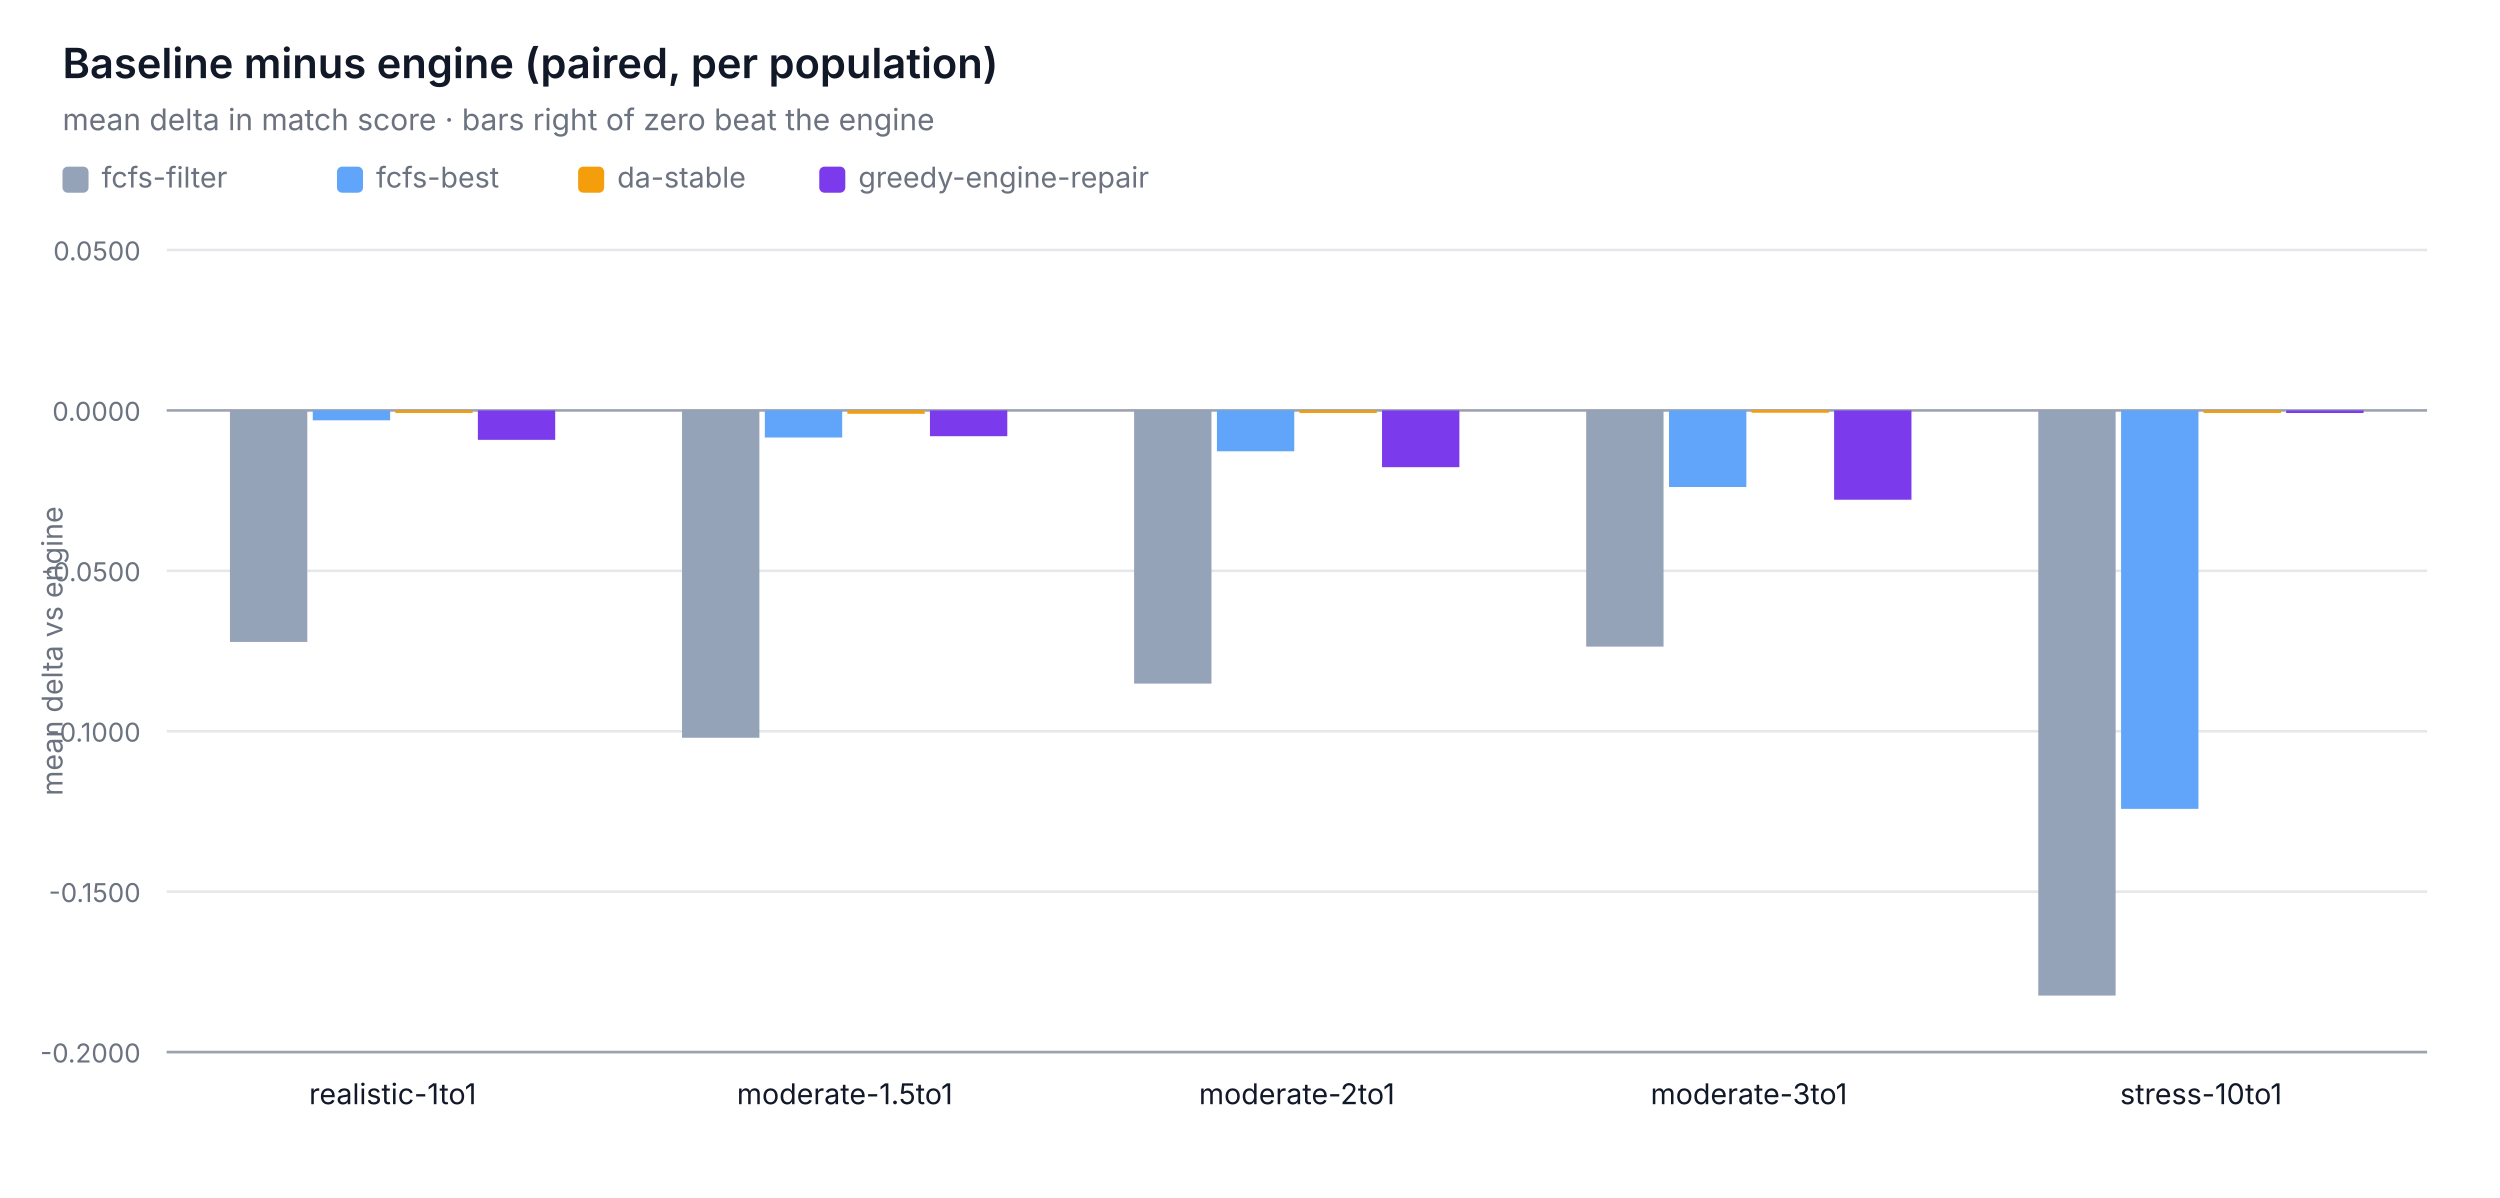
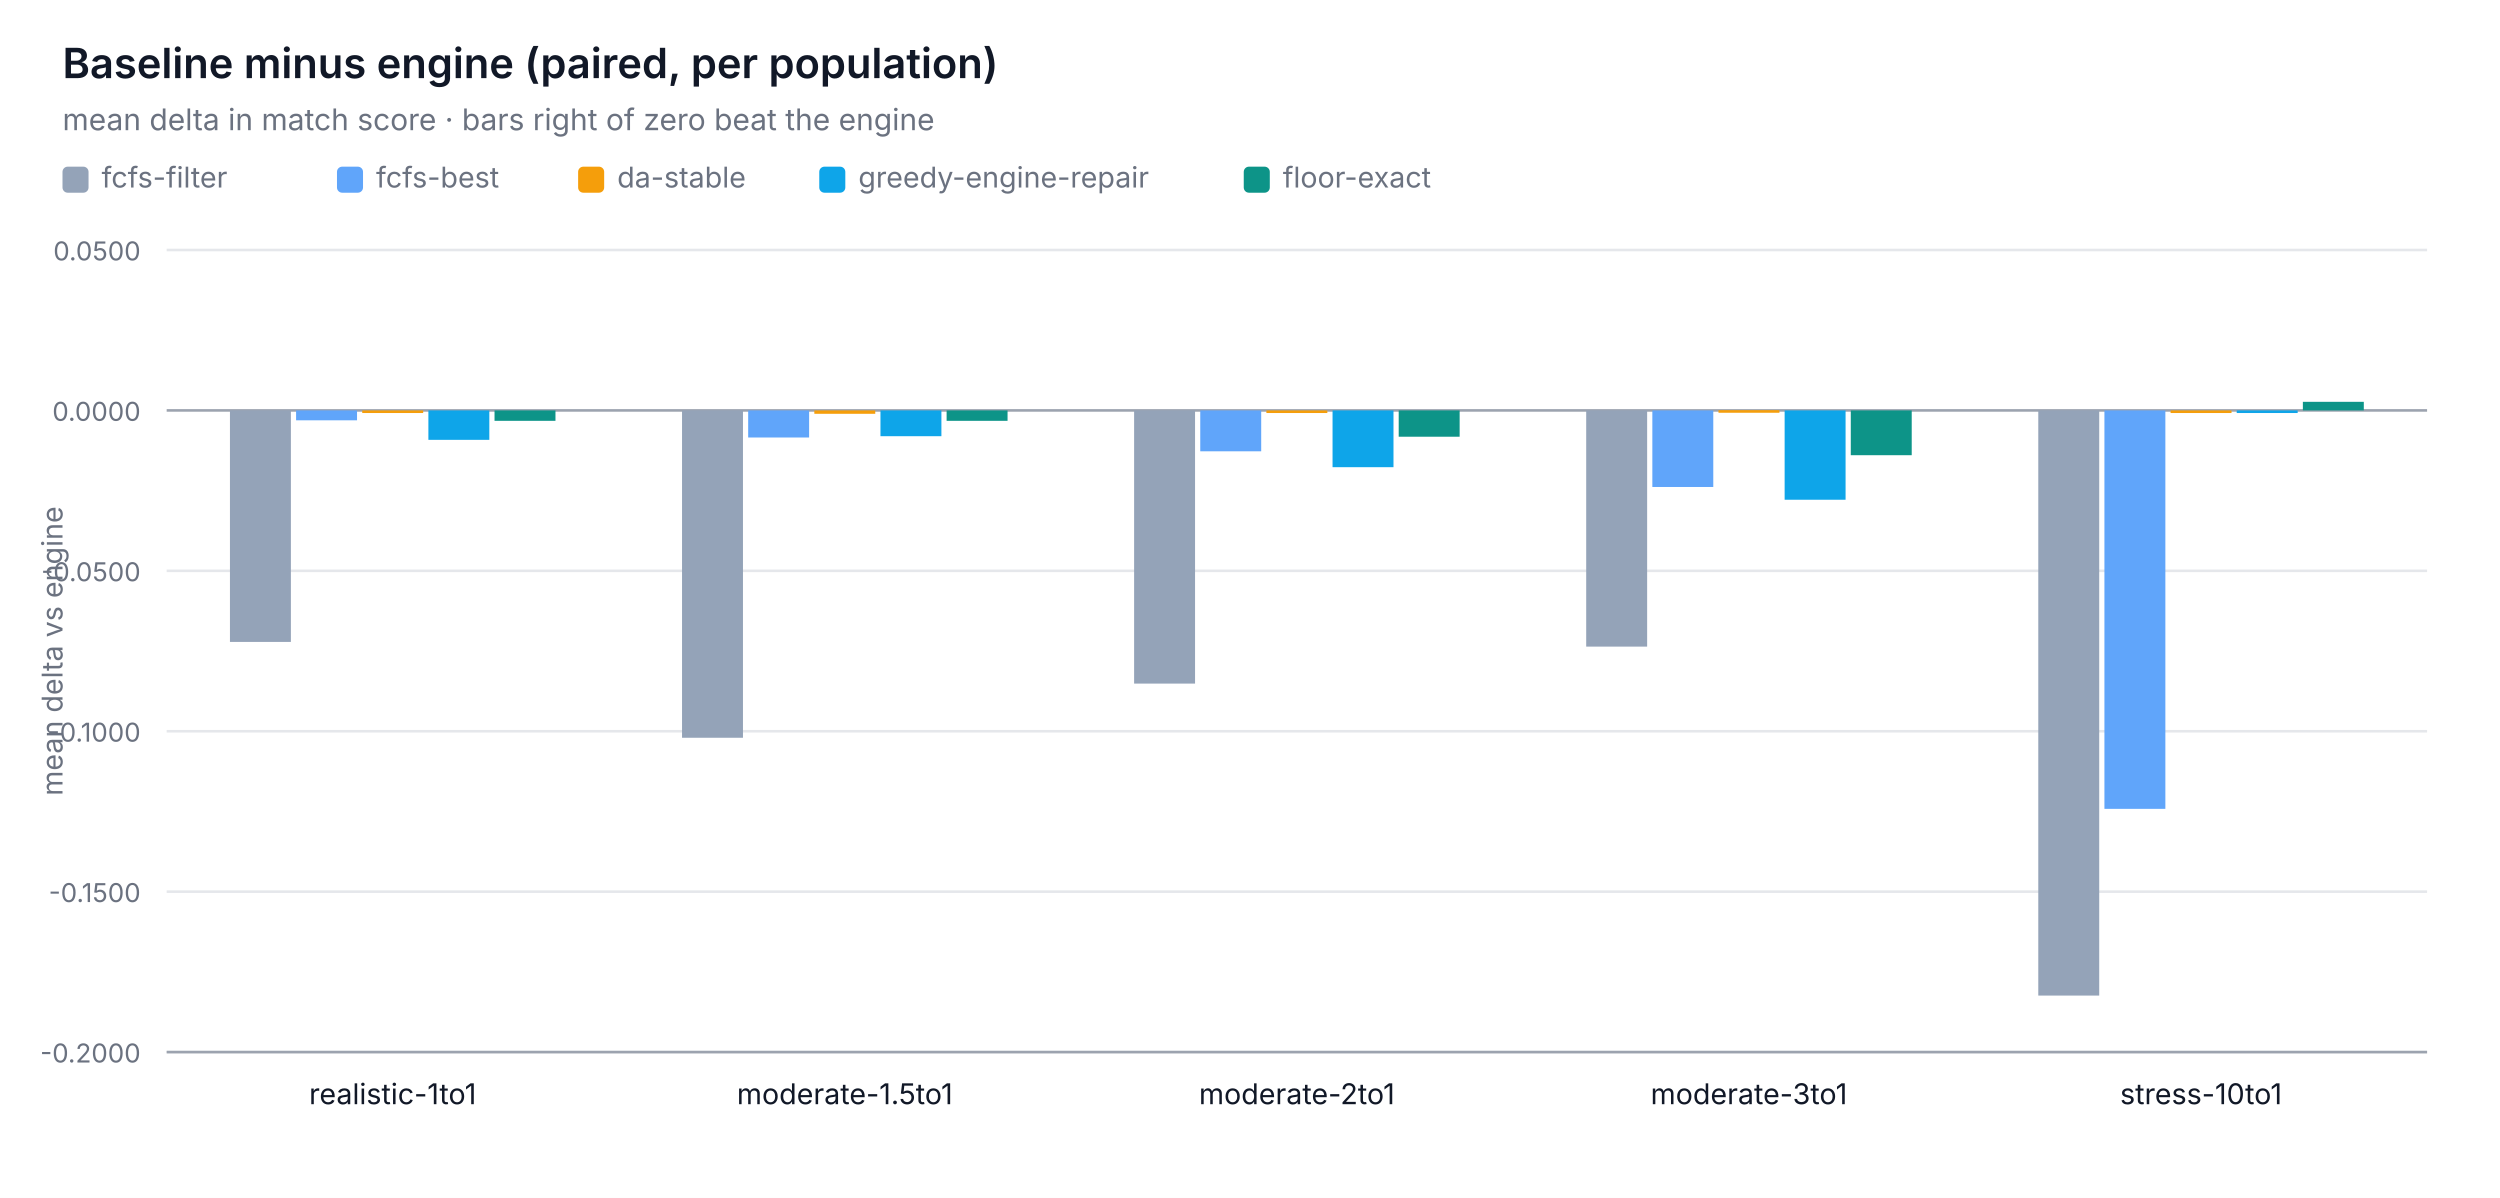
<svg xmlns="http://www.w3.org/2000/svg" width="960" height="460" viewBox="0 0 960 460" role="img" aria-label="Baseline minus engine (paired, per population)">
  <rect width="960" height="460" fill="#ffffff" />
  <text x="24" y="30" font-family="'Inter', 'Helvetica Neue', Arial, sans-serif" font-size="16" font-weight="600" fill="#111827">Baseline minus engine (paired, per population)</text>
  <text x="24" y="50" font-family="'Inter', 'Helvetica Neue', Arial, sans-serif" font-size="11.5" fill="#6b7280">mean delta in match score · bars right of zero beat the engine</text>
  <rect x="24" y="64" width="10" height="10" rx="2" fill="#94a3b8" />
  <text x="39.0" y="72.0" font-family="'Inter', 'Helvetica Neue', Arial, sans-serif" font-size="11" font-weight="400" fill="#6b7280" text-anchor="start">fcfs-filter</text>
  <rect x="129.4" y="64" width="10" height="10" rx="2" fill="#60a5fa" />
  <text x="144.4" y="72.0" font-family="'Inter', 'Helvetica Neue', Arial, sans-serif" font-size="11" font-weight="400" fill="#6b7280" text-anchor="start">fcfs-best</text>
  <rect x="222" y="64" width="10" height="10" rx="2" fill="#f59e0b" />
  <text x="237.0" y="72.0" font-family="'Inter', 'Helvetica Neue', Arial, sans-serif" font-size="11" font-weight="400" fill="#6b7280" text-anchor="start">da-stable</text>
-   <rect x="314.6" y="64" width="10" height="10" rx="2" fill="#7c3aed" />
+   <rect x="314.6" y="64" width="10" height="10" rx="2" fill="#0ea5e9" />
  <text x="329.6" y="72.0" font-family="'Inter', 'Helvetica Neue', Arial, sans-serif" font-size="11" font-weight="400" fill="#6b7280" text-anchor="start">greedy-engine-repair</text>
+   <rect x="477.6" y="64" width="10" height="10" rx="2" fill="#0d9488" />
+   <text x="492.6" y="72.0" font-family="'Inter', 'Helvetica Neue', Arial, sans-serif" font-size="11" font-weight="400" fill="#6b7280" text-anchor="start">floor-exact</text>
  <line x1="64" y1="404.0" x2="932" y2="404.0" stroke="#e5e7eb" stroke-width="1" />
  <text x="54.0" y="408.0" font-family="'Inter', 'Helvetica Neue', Arial, sans-serif" font-size="10" font-weight="400" fill="#6b7280" text-anchor="end">-0.2000</text>
  <line x1="64" y1="342.4" x2="932" y2="342.4" stroke="#e5e7eb" stroke-width="1" />
  <text x="54.0" y="346.4" font-family="'Inter', 'Helvetica Neue', Arial, sans-serif" font-size="10" font-weight="400" fill="#6b7280" text-anchor="end">-0.1500</text>
  <line x1="64" y1="280.8" x2="932" y2="280.8" stroke="#e5e7eb" stroke-width="1" />
  <text x="54.0" y="284.8" font-family="'Inter', 'Helvetica Neue', Arial, sans-serif" font-size="10" font-weight="400" fill="#6b7280" text-anchor="end">-0.1000</text>
  <line x1="64" y1="219.2" x2="932" y2="219.2" stroke="#e5e7eb" stroke-width="1" />
  <text x="54.0" y="223.2" font-family="'Inter', 'Helvetica Neue', Arial, sans-serif" font-size="10" font-weight="400" fill="#6b7280" text-anchor="end">-0.0500</text>
  <line x1="64" y1="157.6" x2="932" y2="157.6" stroke="#9ca3af" stroke-width="1" />
  <text x="54.0" y="161.6" font-family="'Inter', 'Helvetica Neue', Arial, sans-serif" font-size="10" font-weight="400" fill="#6b7280" text-anchor="end">0.0000</text>
  <line x1="64" y1="96.0" x2="932" y2="96.0" stroke="#e5e7eb" stroke-width="1" />
  <text x="54.0" y="100.0" font-family="'Inter', 'Helvetica Neue', Arial, sans-serif" font-size="10" font-weight="400" fill="#6b7280" text-anchor="end">0.0500</text>
-   <rect x="88.3" y="157.6" width="29.7" height="88.9" fill="#94a3b8" />
-   <rect x="120.1" y="157.6" width="29.7" height="3.8" fill="#60a5fa" />
-   <rect x="151.8" y="157.6" width="29.7" height="1.0" fill="#f59e0b" />
-   <rect x="183.5" y="157.6" width="29.7" height="11.3" fill="#7c3aed" />
+   <rect x="88.3" y="157.6" width="23.4" height="88.9" fill="#94a3b8" />
+   <rect x="113.7" y="157.6" width="23.4" height="3.8" fill="#60a5fa" />
+   <rect x="139.1" y="157.6" width="23.4" height="1.0" fill="#f59e0b" />
+   <rect x="164.5" y="157.6" width="23.4" height="11.3" fill="#0ea5e9" />
+   <rect x="189.9" y="157.6" width="23.4" height="4.0" fill="#0d9488" />
  <text x="150.8" y="424.0" font-family="'Inter', 'Helvetica Neue', Arial, sans-serif" font-size="11" font-weight="400" fill="#111827" text-anchor="middle">realistic-1to1</text>
-   <rect x="261.9" y="157.6" width="29.7" height="125.7" fill="#94a3b8" />
-   <rect x="293.7" y="157.6" width="29.7" height="10.4" fill="#60a5fa" />
-   <rect x="325.4" y="157.6" width="29.7" height="1.3" fill="#f59e0b" />
-   <rect x="357.1" y="157.6" width="29.7" height="9.9" fill="#7c3aed" />
+   <rect x="261.9" y="157.6" width="23.4" height="125.7" fill="#94a3b8" />
+   <rect x="287.3" y="157.6" width="23.4" height="10.4" fill="#60a5fa" />
+   <rect x="312.7" y="157.6" width="23.4" height="1.3" fill="#f59e0b" />
+   <rect x="338.1" y="157.6" width="23.4" height="9.9" fill="#0ea5e9" />
+   <rect x="363.5" y="157.6" width="23.4" height="4.0" fill="#0d9488" />
  <text x="324.4" y="424.0" font-family="'Inter', 'Helvetica Neue', Arial, sans-serif" font-size="11" font-weight="400" fill="#111827" text-anchor="middle">moderate-1.5to1</text>
-   <rect x="435.5" y="157.6" width="29.7" height="104.9" fill="#94a3b8" />
-   <rect x="467.3" y="157.6" width="29.7" height="15.7" fill="#60a5fa" />
-   <rect x="499.0" y="157.6" width="29.7" height="1.0" fill="#f59e0b" />
-   <rect x="530.7" y="157.6" width="29.7" height="21.8" fill="#7c3aed" />
+   <rect x="435.5" y="157.6" width="23.4" height="104.9" fill="#94a3b8" />
+   <rect x="460.9" y="157.6" width="23.4" height="15.7" fill="#60a5fa" />
+   <rect x="486.3" y="157.6" width="23.4" height="1.0" fill="#f59e0b" />
+   <rect x="511.7" y="157.6" width="23.4" height="21.8" fill="#0ea5e9" />
+   <rect x="537.1" y="157.6" width="23.4" height="10.1" fill="#0d9488" />
  <text x="498.0" y="424.0" font-family="'Inter', 'Helvetica Neue', Arial, sans-serif" font-size="11" font-weight="400" fill="#111827" text-anchor="middle">moderate-2to1</text>
-   <rect x="609.1" y="157.6" width="29.7" height="90.7" fill="#94a3b8" />
-   <rect x="640.9" y="157.6" width="29.7" height="29.4" fill="#60a5fa" />
-   <rect x="672.6" y="157.5" width="29.7" height="1.0" fill="#f59e0b" />
-   <rect x="704.3" y="157.6" width="29.7" height="34.3" fill="#7c3aed" />
+   <rect x="609.1" y="157.6" width="23.4" height="90.7" fill="#94a3b8" />
+   <rect x="634.5" y="157.6" width="23.4" height="29.4" fill="#60a5fa" />
+   <rect x="659.9" y="157.5" width="23.4" height="1.0" fill="#f59e0b" />
+   <rect x="685.3" y="157.6" width="23.4" height="34.3" fill="#0ea5e9" />
+   <rect x="710.7" y="157.6" width="23.4" height="17.2" fill="#0d9488" />
  <text x="671.6" y="424.0" font-family="'Inter', 'Helvetica Neue', Arial, sans-serif" font-size="11" font-weight="400" fill="#111827" text-anchor="middle">moderate-3to1</text>
-   <rect x="782.7" y="157.6" width="29.7" height="224.7" fill="#94a3b8" />
-   <rect x="814.5" y="157.6" width="29.7" height="153.0" fill="#60a5fa" />
-   <rect x="846.2" y="157.6" width="29.7" height="1.0" fill="#f59e0b" />
-   <rect x="877.9" y="157.6" width="29.7" height="1.0" fill="#7c3aed" />
+   <rect x="782.7" y="157.6" width="23.4" height="224.7" fill="#94a3b8" />
+   <rect x="808.1" y="157.6" width="23.4" height="153.0" fill="#60a5fa" />
+   <rect x="833.5" y="157.6" width="23.4" height="1.0" fill="#f59e0b" />
+   <rect x="858.9" y="157.6" width="23.4" height="1.0" fill="#0ea5e9" />
+   <rect x="884.3" y="154.3" width="23.4" height="3.3" fill="#0d9488" />
  <text x="845.2" y="424.0" font-family="'Inter', 'Helvetica Neue', Arial, sans-serif" font-size="11" font-weight="400" fill="#111827" text-anchor="middle">stress-10to1</text>
  <line x1="64" y1="404" x2="932" y2="404" stroke="#9ca3af" stroke-width="1" />
  <text transform="rotate(-90 24 250)" x="24.0" y="250.0" font-family="'Inter', 'Helvetica Neue', Arial, sans-serif" font-size="11" font-weight="400" fill="#6b7280" text-anchor="middle">mean delta vs engine</text>
</svg>
